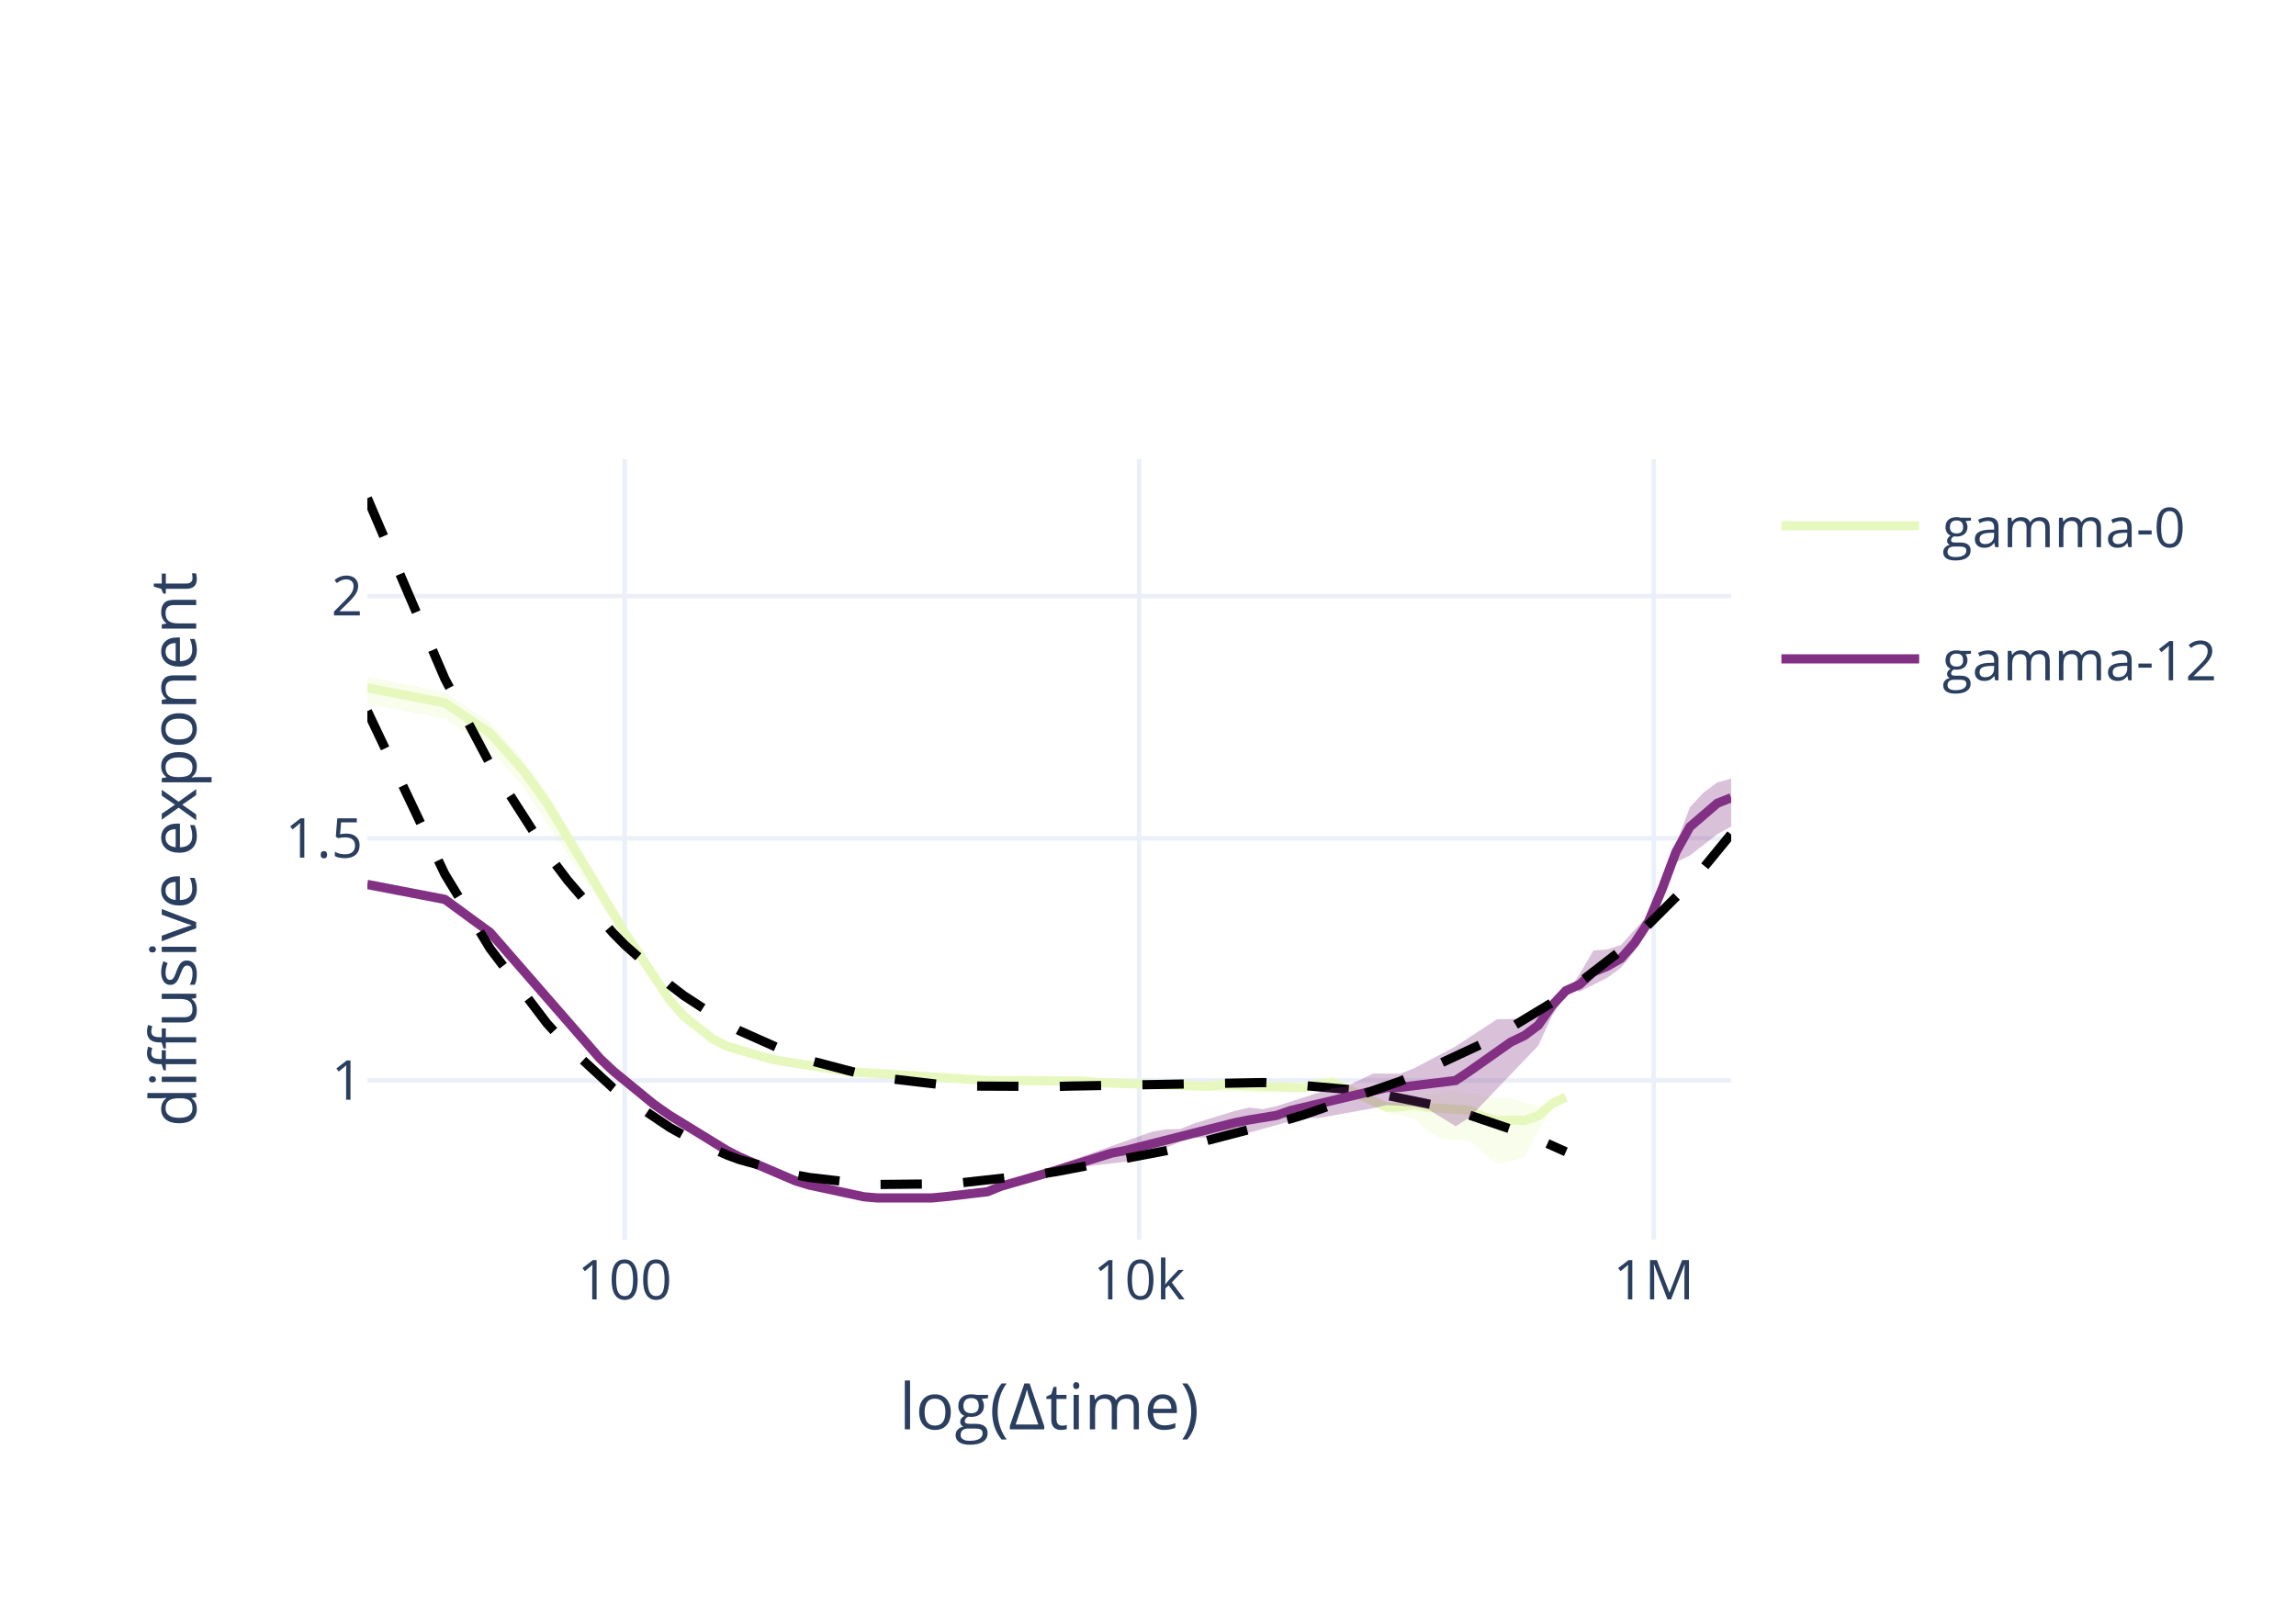
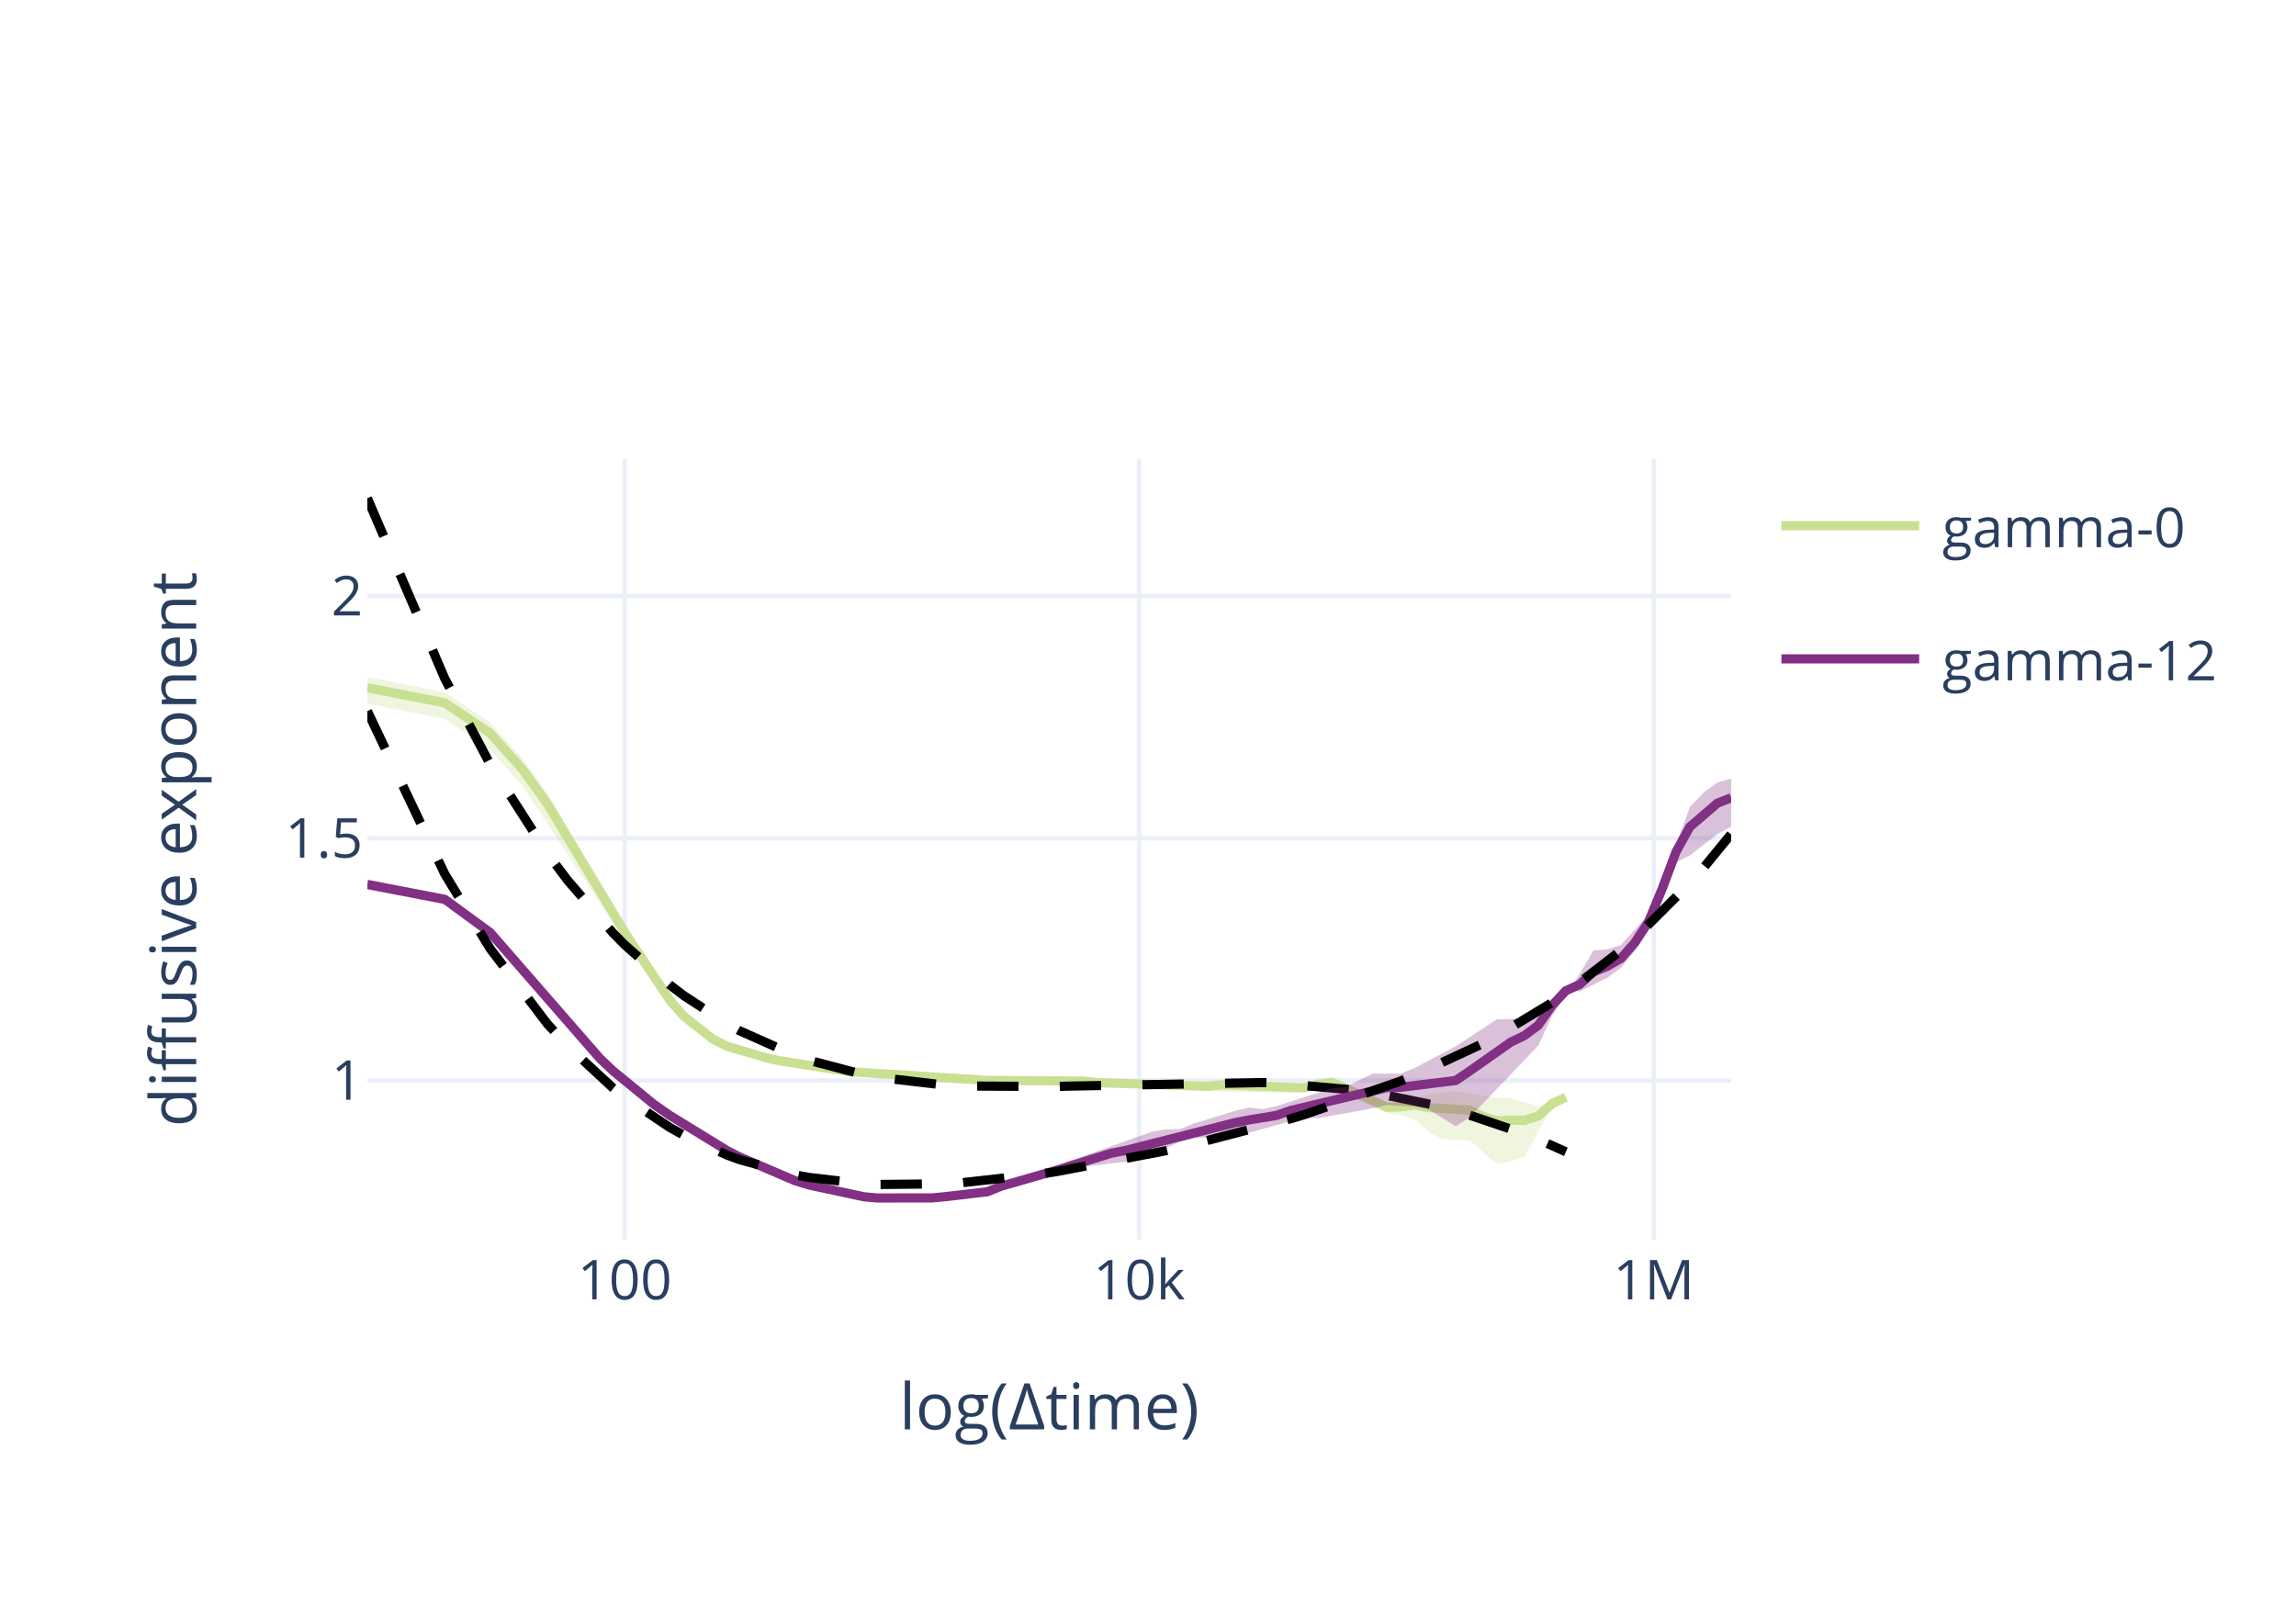
<svg xmlns="http://www.w3.org/2000/svg" class="main-svg" width="500" height="350" style="" viewBox="0 0 500 350">
  <rect x="0" y="0" width="500" height="350" style="fill: rgb(255, 255, 255); fill-opacity: 1;" />
-   <defs id="defs-c2f351">
+   <defs id="defs-2b0422">
    <g class="clips">
-       <clipPath id="clipc2f351xyplot" class="plotclip">
+       <clipPath id="clip2b0422xyplot" class="plotclip">
        <rect width="297" height="170" />
      </clipPath>
-       <clipPath class="axesclip" id="clipc2f351x">
+       <clipPath class="axesclip" id="clip2b0422x">
        <rect x="80" y="0" width="297" height="350" />
      </clipPath>
-       <clipPath class="axesclip" id="clipc2f351y">
+       <clipPath class="axesclip" id="clip2b0422y">
        <rect x="0" y="100" width="500" height="170" />
      </clipPath>
-       <clipPath class="axesclip" id="clipc2f351xy">
+       <clipPath class="axesclip" id="clip2b0422xy">
        <rect x="80" y="100" width="297" height="170" />
      </clipPath>
    </g>
    <g class="gradients" />
    <g class="patterns" />
  </defs>
  <g class="bglayer" />
  <g class="layer-below">
    <g class="imagelayer" />
    <g class="shapelayer" />
  </g>
  <g class="cartesianlayer">
    <g class="subplot xy">
      <g class="layer-subplot">
        <g class="shapelayer" />
        <g class="imagelayer" />
      </g>
      <g class="minor-gridlayer">
        <g class="x" />
        <g class="y" />
      </g>
      <g class="gridlayer">
        <g class="x">
          <path class="xgrid crisp" transform="translate(136.03,0)" d="M0,100v170" style="stroke: rgb(235, 240, 248); stroke-opacity: 1; stroke-width: 1px;" />
          <path class="xgrid crisp" transform="translate(248.08,0)" d="M0,100v170" style="stroke: rgb(235, 240, 248); stroke-opacity: 1; stroke-width: 1px;" />
          <path class="xgrid crisp" transform="translate(360.13,0)" d="M0,100v170" style="stroke: rgb(235, 240, 248); stroke-opacity: 1; stroke-width: 1px;" />
        </g>
        <g class="y">
          <path class="ygrid crisp" transform="translate(0,235.32)" d="M80,0h297" style="stroke: rgb(235, 240, 248); stroke-opacity: 1; stroke-width: 1px;" />
          <path class="ygrid crisp" transform="translate(0,182.58)" d="M80,0h297" style="stroke: rgb(235, 240, 248); stroke-opacity: 1; stroke-width: 1px;" />
          <path class="ygrid crisp" transform="translate(0,129.84)" d="M80,0h297" style="stroke: rgb(235, 240, 248); stroke-opacity: 1; stroke-width: 1px;" />
        </g>
      </g>
      <g class="zerolinelayer" />
      <g class="layer-between">
        <g class="shapelayer" />
        <g class="imagelayer" />
      </g>
      <path class="xlines-below" />
      <path class="ylines-below" />
      <g class="overlines-below" />
      <g class="xaxislayer-below" />
      <g class="yaxislayer-below" />
      <g class="overaxes-below" />
      <g class="overplot">
-         <g class="xy" transform="translate(80,100)" clip-path="url(#clipc2f351xyplot)">
+         <g class="xy" transform="translate(80,100)" clip-path="url(#clip2b0422xyplot)">
          <g class="scatterlayer mlayer">
-             <g class="trace scatter trace688c8f" style="stroke-miterlimit: 2; opacity: 1;">
-               <g class="fills" />
-               <g class="errorbars" />
-               <g class="lines">
-                 <path class="js-line" d="M0,49.79L16.87,53.09L26.73,59.69L33.73,67.48L39.16,75.01L53.46,98.74L56.03,103.08L65.89,117.87L68.94,121.34L75.21,126.29L78.32,127.87L87.19,130.48L89.76,131.03L105.05,133.43L108.1,133.61L135.02,135.31L137.96,135.33L156.01,135.46L159.02,135.79L183,136.6L186.01,136.27L204,136.93L207,136.15L210,135.73L213,137L222,141.16L225,141.08L228,140.66L231,141.23L240,141.79L243,143.17L246,144.13L249,143.94L252,144.02L255,143.05L258,140.37L261,138.93" style="vector-effect: none; fill: none; stroke: rgb(231, 248, 191); stroke-opacity: 1; stroke-width: 2px; opacity: 1;" />
-               </g>
-               <g class="points" />
-               <g class="text" />
-             </g>
-             <g class="trace scatter trace6f112f" style="stroke-miterlimit: 2; opacity: 0.3;">
+             <g class="trace scatter trace02ac96" style="stroke-miterlimit: 2; opacity: 1;">
+               <g class="fills" />
+               <g class="errorbars" />
+               <g class="lines">
+                 <path class="js-line" d="M0,49.79L16.87,53.09L26.73,59.69L33.73,67.48L39.16,75.01L53.46,98.74L56.03,103.08L65.89,117.87L68.94,121.34L75.21,126.29L78.32,127.87L87.19,130.48L89.76,131.03L105.05,133.43L108.1,133.61L135.02,135.31L137.96,135.33L156.01,135.46L159.02,135.79L183,136.6L186.01,136.27L204,136.93L207,136.15L210,135.73L213,137L222,141.16L225,141.08L228,140.66L231,141.23L240,141.79L243,143.17L246,144.13L249,143.94L252,144.02L255,143.05L258,140.37L261,138.93" style="vector-effect: none; fill: none; stroke: rgb(201, 223, 146); stroke-opacity: 1; stroke-width: 2px; opacity: 1;" />
+               </g>
+               <g class="points" />
+               <g class="text" />
+             </g>
+             <g class="trace scatter trace3eb1dd" style="stroke-miterlimit: 2; opacity: 0.3;">
              <g class="fills">
                <g>
-                   <path class="js-fill" d="M0,47.42L16.87,50.78L26.73,57.38L33.73,65.13L39.16,72.71L50.6,92.12L53.46,97.35L62.41,112.79L65.89,117.78L71.64,124.09L75.21,126.65L81.08,129.23L84.33,130.11L101.94,133.39L105.05,133.56L120.07,134.6L123.03,135.21L129.04,135.41L132,135.18L156.01,134.55L159.02,134.98L168.01,135.61L170.99,135.5L180,136.71L183,136.11L186.01,135.36L189,135.65L201,135.92L204,136.47L210,134.66L213,135.9L222,140.43L225,140.08L231,138.28L234,138.03L237,137.53L240,138.13L246,139.08L249,139.19L255,140.92L258,140.01L261,138.74L261,139.3L258,141.06L252,151.95L249,152.89L246,153.49L243,150.99L240,148.37L237,148.34L234,148.01L231,146.36L228,143.82L225,142.81L222,142.42L219,140.81L210,137.55L207,137.18L201,138.04L198,137.98L189,137.84L186.01,137.79L173.99,136.56L170.99,136.63L156.01,136.95L153,136.43L141.03,135.57L137.96,135.64L129.04,135.23L125.95,135.11L108.1,133.52L105.05,133.2L93.16,131.34L89.76,130.61L78.32,127.26L75.21,125.72L68.94,121.12L65.89,118L60.46,111.29L56.03,104.9L33.73,71.15L26.73,63.24L16.87,56.54L0,53.28Z" style="fill: rgb(231, 248, 191); fill-opacity: 1; stroke-width: 0;" />
+                   <path class="js-fill" d="M0,47.42L16.87,50.79L26.73,57.38L33.73,65.13L39.16,72.71L50.6,92.12L53.46,97.35L62.41,112.79L65.89,117.78L71.64,124.09L75.21,126.65L81.08,129.23L84.33,130.11L101.94,133.39L105.05,133.56L120.07,134.6L123.03,135.21L129.04,135.41L132,135.18L156.01,134.55L159.02,134.98L168.01,135.61L170.99,135.5L180,136.71L183,136.11L186.01,135.36L189,135.65L201,135.92L204,136.47L210,134.66L213,135.9L222,140.43L225,140.08L231,138.28L234,138.03L237,137.53L240,138.13L246,139.08L249,139.19L255,140.92L258,140.01L261,138.74L261,139.3L258,141.06L252,151.95L249,152.89L246,153.49L243,150.99L240,148.37L237,148.34L234,148.01L231,146.36L228,143.82L225,142.81L222,142.42L219,140.81L210,137.55L207,137.18L201,138.04L198,137.98L189,137.84L186.01,137.79L173.99,136.56L170.99,136.63L156.01,136.95L153,136.43L141.03,135.57L137.96,135.64L129.04,135.23L125.95,135.11L108.1,133.52L105.05,133.2L93.16,131.34L89.76,130.61L78.32,127.26L75.21,125.72L68.94,121.12L65.89,118L60.46,111.29L56.03,104.9L33.73,71.15L26.73,63.24L16.87,56.54L0,53.28Z" style="fill: rgb(201, 223, 146); fill-opacity: 1; stroke-width: 0;" />
                </g>
              </g>
              <g class="errorbars" />
              <g class="lines">
-                 <path class="js-line" d="M0,47.42L16.87,50.78L26.73,57.38L33.73,65.13L39.16,72.71L50.6,92.12L53.46,97.35L62.41,112.79L65.89,117.78L71.64,124.09L75.21,126.65L81.08,129.23L84.33,130.11L101.94,133.39L105.05,133.56L120.07,134.6L123.03,135.21L129.04,135.41L132,135.18L156.01,134.55L159.02,134.98L168.01,135.61L170.99,135.5L180,136.71L183,136.11L186.01,135.36L189,135.65L201,135.92L204,136.47L210,134.66L213,135.9L222,140.43L225,140.08L231,138.28L234,138.03L237,137.53L240,138.13L246,139.08L249,139.19L255,140.92L258,140.01L261,138.74L261,139.3L258,141.06L252,151.95L249,152.89L246,153.49L243,150.99L240,148.37L237,148.34L234,148.01L231,146.36L228,143.82L225,142.81L222,142.42L219,140.81L210,137.55L207,137.18L201,138.04L198,137.98L189,137.84L186.01,137.79L173.99,136.56L170.99,136.63L156.01,136.95L153,136.43L141.03,135.57L137.96,135.64L129.04,135.23L125.95,135.11L108.1,133.52L105.05,133.2L93.16,131.34L89.76,130.61L78.32,127.26L75.21,125.72L68.94,121.12L65.89,118L60.46,111.29L56.03,104.9L33.73,71.15L26.73,63.24L16.87,56.54L0,53.28" style="vector-effect: none; fill: none; stroke: rgb(0, 0, 0); stroke-opacity: 0; stroke-width: 2px; opacity: 1;" />
-               </g>
-               <g class="points" />
-               <g class="text" />
-             </g>
-             <g class="trace scatter tracea55734" style="stroke-miterlimit: 2; opacity: 1;">
+                 <path class="js-line" d="M0,47.42L16.87,50.79L26.73,57.38L33.73,65.13L39.16,72.71L50.6,92.12L53.46,97.35L62.41,112.79L65.89,117.78L71.64,124.09L75.21,126.65L81.08,129.23L84.33,130.11L101.94,133.39L105.05,133.56L120.07,134.6L123.03,135.21L129.04,135.41L132,135.18L156.01,134.55L159.02,134.98L168.01,135.61L170.99,135.5L180,136.71L183,136.11L186.01,135.36L189,135.65L201,135.92L204,136.47L210,134.66L213,135.9L222,140.43L225,140.08L231,138.28L234,138.03L237,137.53L240,138.13L246,139.08L249,139.19L255,140.92L258,140.01L261,138.74L261,139.3L258,141.06L252,151.95L249,152.89L246,153.49L243,150.99L240,148.37L237,148.34L234,148.01L231,146.36L228,143.82L225,142.81L222,142.42L219,140.81L210,137.55L207,137.18L201,138.04L198,137.98L189,137.84L186.01,137.79L173.99,136.56L170.99,136.63L156.01,136.95L153,136.43L141.03,135.57L137.96,135.64L129.04,135.23L125.95,135.11L108.1,133.52L105.05,133.2L93.16,131.34L89.76,130.61L78.32,127.26L75.21,125.72L68.94,121.12L65.89,118L60.46,111.29L56.03,104.9L33.73,71.15L26.73,63.24L16.87,56.54L0,53.28" style="vector-effect: none; fill: none; stroke: rgb(0, 0, 0); stroke-opacity: 0; stroke-width: 2px; opacity: 1;" />
+               </g>
+               <g class="points" />
+               <g class="text" />
+             </g>
+             <g class="trace scatter trace1ce9a8" style="stroke-miterlimit: 2; opacity: 1;">
              <g class="fills" />
              <g class="errorbars" />
              <g class="lines">
                <path class="js-line" d="M0,8.5L16.87,47.82L26.73,66.43L39.16,85.81L43.6,91.72L53.46,103.16L56.03,105.77L65.89,114.53L68.94,116.86L78.32,122.98L81.08,124.51L93.16,129.89L96.14,130.92L108.1,134.06L111.06,134.61L125.95,136.35L129.04,136.53L150.02,136.63L153,136.55L195,135.78L198,135.9L216,137.5L219,137.95L234,141.04L237,141.85L252,146.94L255,148.17L261,150.86" style="vector-effect: none; fill: none; stroke: rgb(0, 0, 0); stroke-opacity: 1; stroke-dasharray: 9px, 9px; stroke-width: 2px; opacity: 1;" />
              </g>
              <g class="points" />
              <g class="text" />
            </g>
-             <g class="trace scatter trace08c904" style="stroke-miterlimit: 2; opacity: 1;">
-               <g class="fills" />
-               <g class="errorbars" />
-               <g class="lines">
-                 <path class="js-line" d="M0,92.63L16.87,95.88L26.73,103.09L50.6,130.48L53.46,133.2L62.41,140.53L65.89,142.95L78.32,150.58L81.08,151.99L93.16,157.16L96.14,158.08L108.1,160.65L111.06,160.91L123.03,160.9L125.95,160.62L135.02,159.56L137.96,158.37L146.97,155.78L150.02,154.9L162,151.16L165,150.59L189,144.5L192,143.91L198,142.93L201,141.88L222,136.87L225,136.81L237,135.33L240,133.31L249,126.97L252,125.53L255,123.29L258,118.97L261,115.77L264,114.42L267,111.67L270,110.46L273,108.74L276,105.34L279,100.76L282,93.51L285,85.5L288,80.09L294,74.93L297,73.75" style="vector-effect: none; fill: none; stroke: rgb(130, 48, 131); stroke-opacity: 1; stroke-width: 2px; opacity: 1;" />
-               </g>
-               <g class="points" />
-               <g class="text" />
-             </g>
-             <g class="trace scatter trace142334" style="stroke-miterlimit: 2; opacity: 0.3;">
+             <g class="trace scatter trace4094f4" style="stroke-miterlimit: 2; opacity: 1;">
+               <g class="fills" />
+               <g class="errorbars" />
+               <g class="lines">
+                 <path class="js-line" d="M0,92.63L16.87,95.88L26.73,103.09L50.6,130.48L53.46,133.2L62.41,140.53L65.89,142.95L78.32,150.58L81.08,151.99L93.16,157.16L96.14,158.08L108.1,160.65L111.06,160.92L123.03,160.9L125.95,160.62L135.02,159.56L137.96,158.37L146.97,155.78L150.02,154.9L162,151.16L165,150.59L189,144.5L192,143.91L198,142.93L201,141.88L222,136.87L225,136.81L237,135.33L240,133.31L249,126.97L252,125.53L255,123.29L258,118.97L261,115.77L264,114.42L267,111.67L270,110.46L273,108.74L276,105.34L279,100.76L282,93.51L285,85.5L288,80.09L294,74.93L297,73.75" style="vector-effect: none; fill: none; stroke: rgb(130, 48, 131); stroke-opacity: 1; stroke-width: 2px; opacity: 1;" />
+               </g>
+               <g class="points" />
+               <g class="text" />
+             </g>
+             <g class="trace scatter traceff393f" style="stroke-miterlimit: 2; opacity: 0.3;">
              <g class="fills">
                <g>
                  <path class="js-fill" d="M0,91.64L16.87,94.9L26.73,102.17L53.46,132.83L56.03,135.16L65.89,142.86L68.94,144.96L78.32,150.59L81.08,151.95L93.16,157L96.14,157.92L111.06,160.94L113.93,161.05L120.07,160.81L123.03,160.35L135.02,159.34L137.96,158.14L170.99,146.45L173.99,145.97L177,145.9L180,144.69L189,141.93L192,141.22L195,141.56L198,140.91L210,137.06L213,136.69L219,133.83L222,133.84L225,133.84L228,132.64L237,127.9L240,125.92L246,122L249,121.93L252,121.79L255,120.3L261,115.18L264,115.95L270,112.97L273,110.76L276,107.12L279,101.86L282,94.16L285,83.89L288,75.81L291,72.6L294,70.41L297,69.57L297,80.03L294,81.67L288,86.32L285,87.81L282,92.57L279,99.17L273,105.81L270,106.77L267,107.01L264,112.14L258,121.22L255,127.72L240,143.41L237,145.29L231,141.6L228,140.99L222,140.68L219,141.37L207,143.54L204,143.39L189,147.52L186.01,147.58L180,147.85L177,148.66L170.99,151.27L168.01,152.69L156.01,154.09L153,154.93L137.96,158.63L135.02,159.81L123.03,161.5L120.07,161.41L101.94,159.62L98.8,158.96L89.76,155.98L87.19,154.93L75.21,148.87L71.64,146.72L60.46,139.27L56.03,135.79L47.35,127.74L43.6,123.72L26.73,104.09L16.87,96.93L0,93.69Z" style="fill: rgb(130, 48, 131); fill-opacity: 1; stroke-width: 0;" />
                </g>
              </g>
              <g class="errorbars" />
              <g class="lines">
                <path class="js-line" d="M0,91.64L16.87,94.9L26.73,102.17L53.46,132.83L56.03,135.16L65.89,142.86L68.94,144.96L78.32,150.59L81.08,151.95L93.16,157L96.14,157.92L111.06,160.94L113.93,161.05L120.07,160.81L123.03,160.35L135.02,159.34L137.96,158.14L170.99,146.45L173.99,145.97L177,145.9L180,144.69L189,141.93L192,141.22L195,141.56L198,140.91L210,137.06L213,136.69L219,133.83L222,133.84L225,133.84L228,132.64L237,127.9L240,125.92L246,122L249,121.93L252,121.79L255,120.3L261,115.18L264,115.95L270,112.97L273,110.76L276,107.12L279,101.86L282,94.16L285,83.89L288,75.81L291,72.6L294,70.41L297,69.57L297,80.03L294,81.67L288,86.32L285,87.81L282,92.57L279,99.17L273,105.81L270,106.77L267,107.01L264,112.14L258,121.22L255,127.72L240,143.41L237,145.29L231,141.6L228,140.99L222,140.68L219,141.37L207,143.54L204,143.39L189,147.52L186.01,147.58L180,147.85L177,148.66L170.99,151.27L168.01,152.69L156.01,154.09L153,154.93L137.96,158.63L135.02,159.81L123.03,161.5L120.07,161.41L101.94,159.62L98.8,158.96L89.76,155.98L87.19,154.93L75.21,148.87L71.64,146.72L60.46,139.27L56.03,135.79L47.35,127.74L43.6,123.72L26.73,104.09L16.87,96.93L0,93.69" style="vector-effect: none; fill: none; stroke: rgb(0, 0, 0); stroke-opacity: 0; stroke-width: 2px; opacity: 1;" />
              </g>
              <g class="points" />
              <g class="text" />
            </g>
-             <g class="trace scatter trace3424ae" style="stroke-miterlimit: 2; opacity: 1;">
+             <g class="trace scatter tracefdfa2c" style="stroke-miterlimit: 2; opacity: 1;">
              <g class="fills" />
              <g class="errorbars" />
              <g class="lines">
                <path class="js-line" d="M0,54.87L16.87,90.38L26.73,106.6L39.16,122.95L43.6,127.8L53.46,136.93L56.03,138.96L65.89,145.58L68.94,147.27L78.32,151.56L81.08,152.58L93.16,155.88L96.14,156.44L108.1,157.83L111.06,157.98L125.95,157.83L129.04,157.64L146.97,155.64L150.02,155.18L173.99,150.61L177,149.93L201,143.68L204,142.78L225,135.45L228,134.23L243,127.23L246,125.62L258,118.36L261,116.31L273,107L276,104.36L288,92.36L291,88.97L297,81.65" style="vector-effect: none; fill: none; stroke: rgb(0, 0, 0); stroke-opacity: 1; stroke-dasharray: 9px, 9px; stroke-width: 2px; opacity: 1;" />
              </g>
              <g class="points" />
              <g class="text" />
            </g>
          </g>
        </g>
      </g>
      <g class="zerolinelayer-above" />
      <path class="xlines-above crisp" d="M0,0" style="fill: none;" />
      <path class="ylines-above crisp" d="M0,0" style="fill: none;" />
      <g class="overlines-above" />
      <g class="xaxislayer-above">
        <g class="xtick">
          <text text-anchor="middle" x="0" y="283" transform="translate(136.03,0)" style="font-family: 'Open Sans', verdana, arial, sans-serif; font-size: 12px; fill: rgb(42, 63, 95); fill-opacity: 1; white-space: pre;">100</text>
        </g>
        <g class="xtick">
          <text text-anchor="middle" x="0" y="283" style="font-family: 'Open Sans', verdana, arial, sans-serif; font-size: 12px; fill: rgb(42, 63, 95); fill-opacity: 1; white-space: pre;" transform="translate(248.08,0)">10k</text>
        </g>
        <g class="xtick">
          <text text-anchor="middle" x="0" y="283" style="font-family: 'Open Sans', verdana, arial, sans-serif; font-size: 12px; fill: rgb(42, 63, 95); fill-opacity: 1; white-space: pre;" transform="translate(360.13,0)">1M</text>
        </g>
      </g>
      <g class="yaxislayer-above">
        <g class="ytick">
          <text text-anchor="end" x="79" y="4.2" transform="translate(0,235.32)" style="font-family: 'Open Sans', verdana, arial, sans-serif; font-size: 12px; fill: rgb(42, 63, 95); fill-opacity: 1; white-space: pre;">1</text>
        </g>
        <g class="ytick">
          <text text-anchor="end" x="79" y="4.2" style="font-family: 'Open Sans', verdana, arial, sans-serif; font-size: 12px; fill: rgb(42, 63, 95); fill-opacity: 1; white-space: pre;" transform="translate(0,182.58)">1.5</text>
        </g>
        <g class="ytick">
          <text text-anchor="end" x="79" y="4.2" style="font-family: 'Open Sans', verdana, arial, sans-serif; font-size: 12px; fill: rgb(42, 63, 95); fill-opacity: 1; white-space: pre;" transform="translate(0,129.84)">2</text>
        </g>
      </g>
      <g class="overaxes-above" />
    </g>
  </g>
  <g class="polarlayer" />
  <g class="smithlayer" />
  <g class="ternarylayer" />
  <g class="geolayer" />
  <g class="funnelarealayer" />
  <g class="pielayer" />
  <g class="iciclelayer" />
  <g class="treemaplayer" />
  <g class="sunburstlayer" />
  <g class="glimages" />
-   <defs id="topdefs-c2f351">
+   <defs id="topdefs-2b0422">
    <g class="clips" />
-     <clipPath id="legendc2f351">
+     <clipPath id="legend2b0422">
      <rect width="105" height="58" x="0" y="0" />
    </clipPath>
  </defs>
  <g class="layer-above">
    <g class="imagelayer" />
    <g class="shapelayer" />
  </g>
  <g class="infolayer">
    <g class="legend" pointer-events="all" transform="translate(382.94,100)">
      <rect class="bg" shape-rendering="crispEdges" style="stroke: rgb(68, 68, 68); stroke-opacity: 1; fill: rgb(255, 255, 255); fill-opacity: 1; stroke-width: 0px;" width="105" height="58" x="0" y="0" />
-       <g class="scrollbox" transform="" clip-path="url(#legendc2f351)">
+       <g class="scrollbox" transform="" clip-path="url(#legend2b0422)">
        <g class="groups" transform="">
          <g class="traces" transform="translate(0,14.5)" style="opacity: 1;">
            <text class="legendtext" text-anchor="start" x="40" y="4.68" style="font-family: 'Open Sans', verdana, arial, sans-serif; font-size: 12px; fill: rgb(42, 63, 95); fill-opacity: 1; white-space: pre;">gamma-0</text>
            <g class="layers" style="opacity: 1;">
              <g class="legendfill" />
              <g class="legendlines">
-                 <path class="js-line" d="M5,0h30" style="fill: none; stroke: rgb(231, 248, 191); stroke-opacity: 1; stroke-width: 2px;" />
+                 <path class="js-line" d="M5,0h30" style="fill: none; stroke: rgb(201, 223, 146); stroke-opacity: 1; stroke-width: 2px;" />
              </g>
              <g class="legendsymbols">
                <g class="legendpoints" />
              </g>
            </g>
            <rect class="legendtoggle" x="0" y="-9.5" width="99.793" height="19" style="fill: rgb(0, 0, 0); fill-opacity: 0;" />
          </g>
        </g>
        <g class="groups" transform="translate(0,10)">
          <g class="traces" transform="translate(0,33.5)" style="opacity: 1;">
            <text class="legendtext" text-anchor="start" x="40" y="4.68" style="font-family: 'Open Sans', verdana, arial, sans-serif; font-size: 12px; fill: rgb(42, 63, 95); fill-opacity: 1; white-space: pre;">gamma-12</text>
            <g class="layers" style="opacity: 1;">
              <g class="legendfill" />
              <g class="legendlines">
                <path class="js-line" d="M5,0h30" style="fill: none; stroke: rgb(130, 48, 131); stroke-opacity: 1; stroke-width: 2px;" />
              </g>
              <g class="legendsymbols">
                <g class="legendpoints" />
              </g>
            </g>
            <rect class="legendtoggle" x="0" y="-9.5" width="99.793" height="19" style="fill: rgb(0, 0, 0); fill-opacity: 0;" />
          </g>
        </g>
      </g>
      <rect class="scrollbar" rx="20" ry="3" width="0" height="0" style="fill: rgb(128, 139, 164); fill-opacity: 1;" x="0" y="0" />
    </g>
    <g class="g-gtitle" />
    <g class="g-xtitle">
      <text class="xtitle" x="228.5" y="311.3" text-anchor="middle" style="opacity: 1; font-family: 'Open Sans', verdana, arial, sans-serif; font-size: 14px; fill: rgb(42, 63, 95); fill-opacity: 1; white-space: pre;">log(Δtime)</text>
    </g>
    <g class="g-ytitle">
      <text class="ytitle" transform="rotate(-90,42.725,185)" x="42.725" y="185" text-anchor="middle" style="opacity: 1; font-family: 'Open Sans', verdana, arial, sans-serif; font-size: 14px; fill: rgb(42, 63, 95); fill-opacity: 1; white-space: pre;">diffusive exponent</text>
    </g>
  </g>
</svg>
